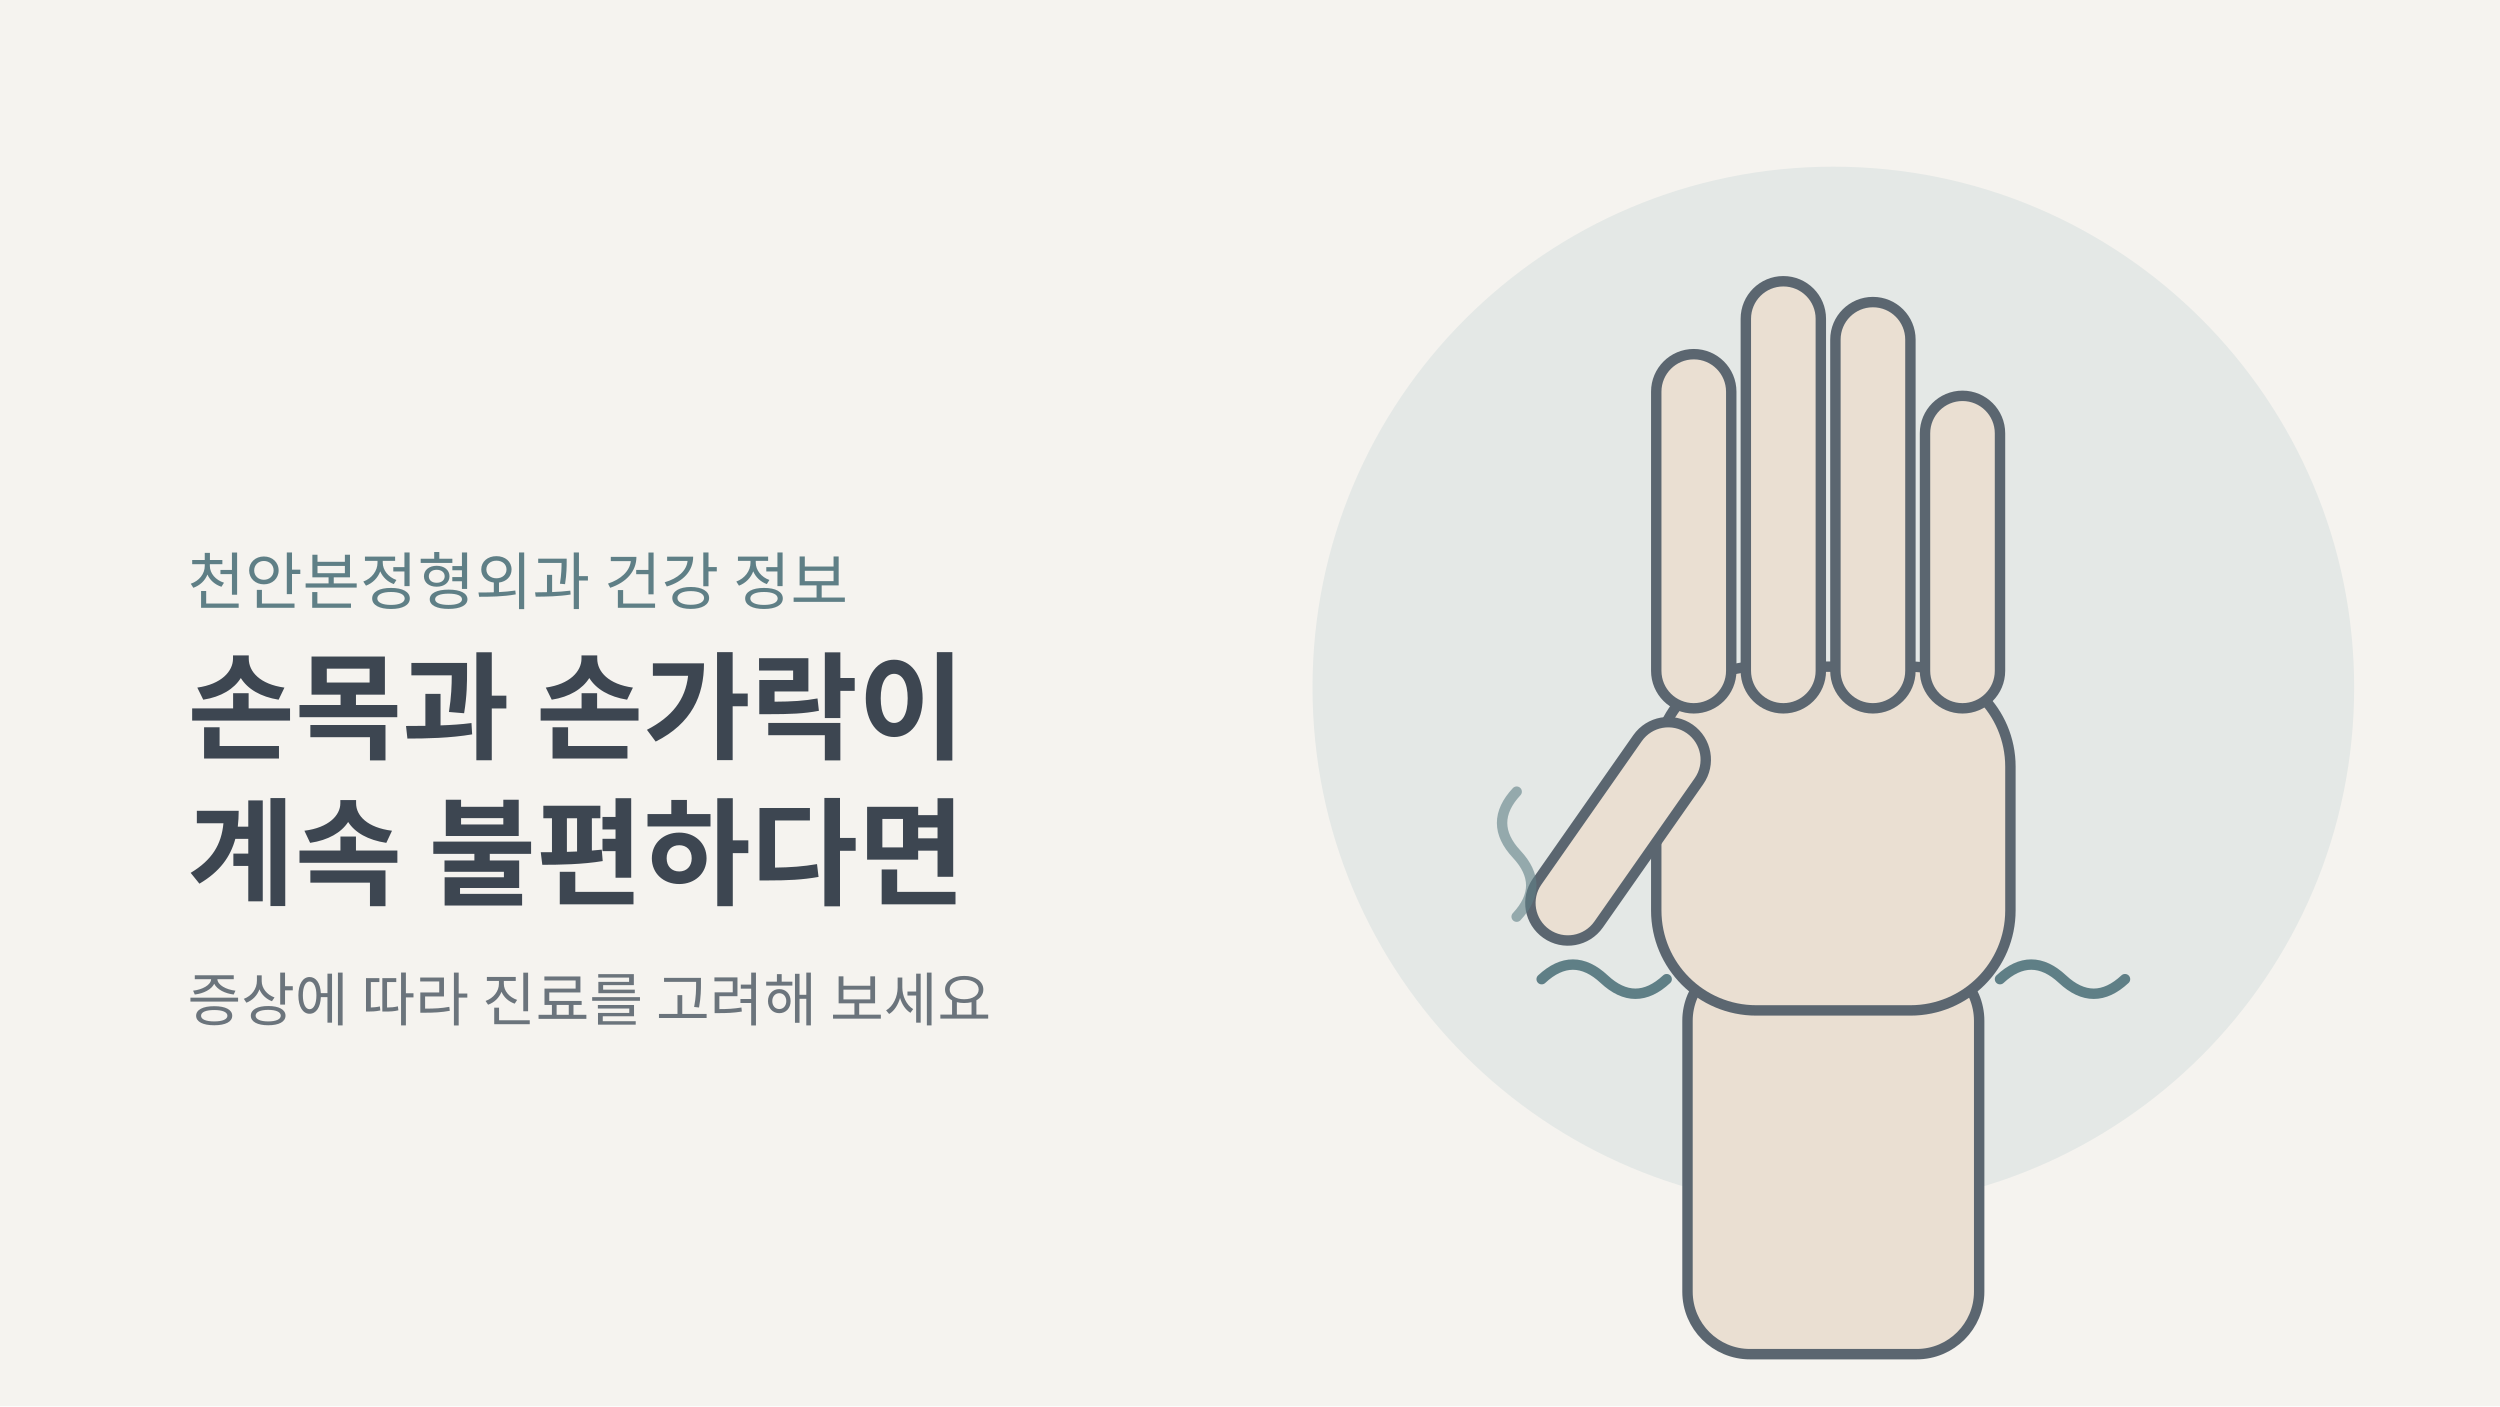
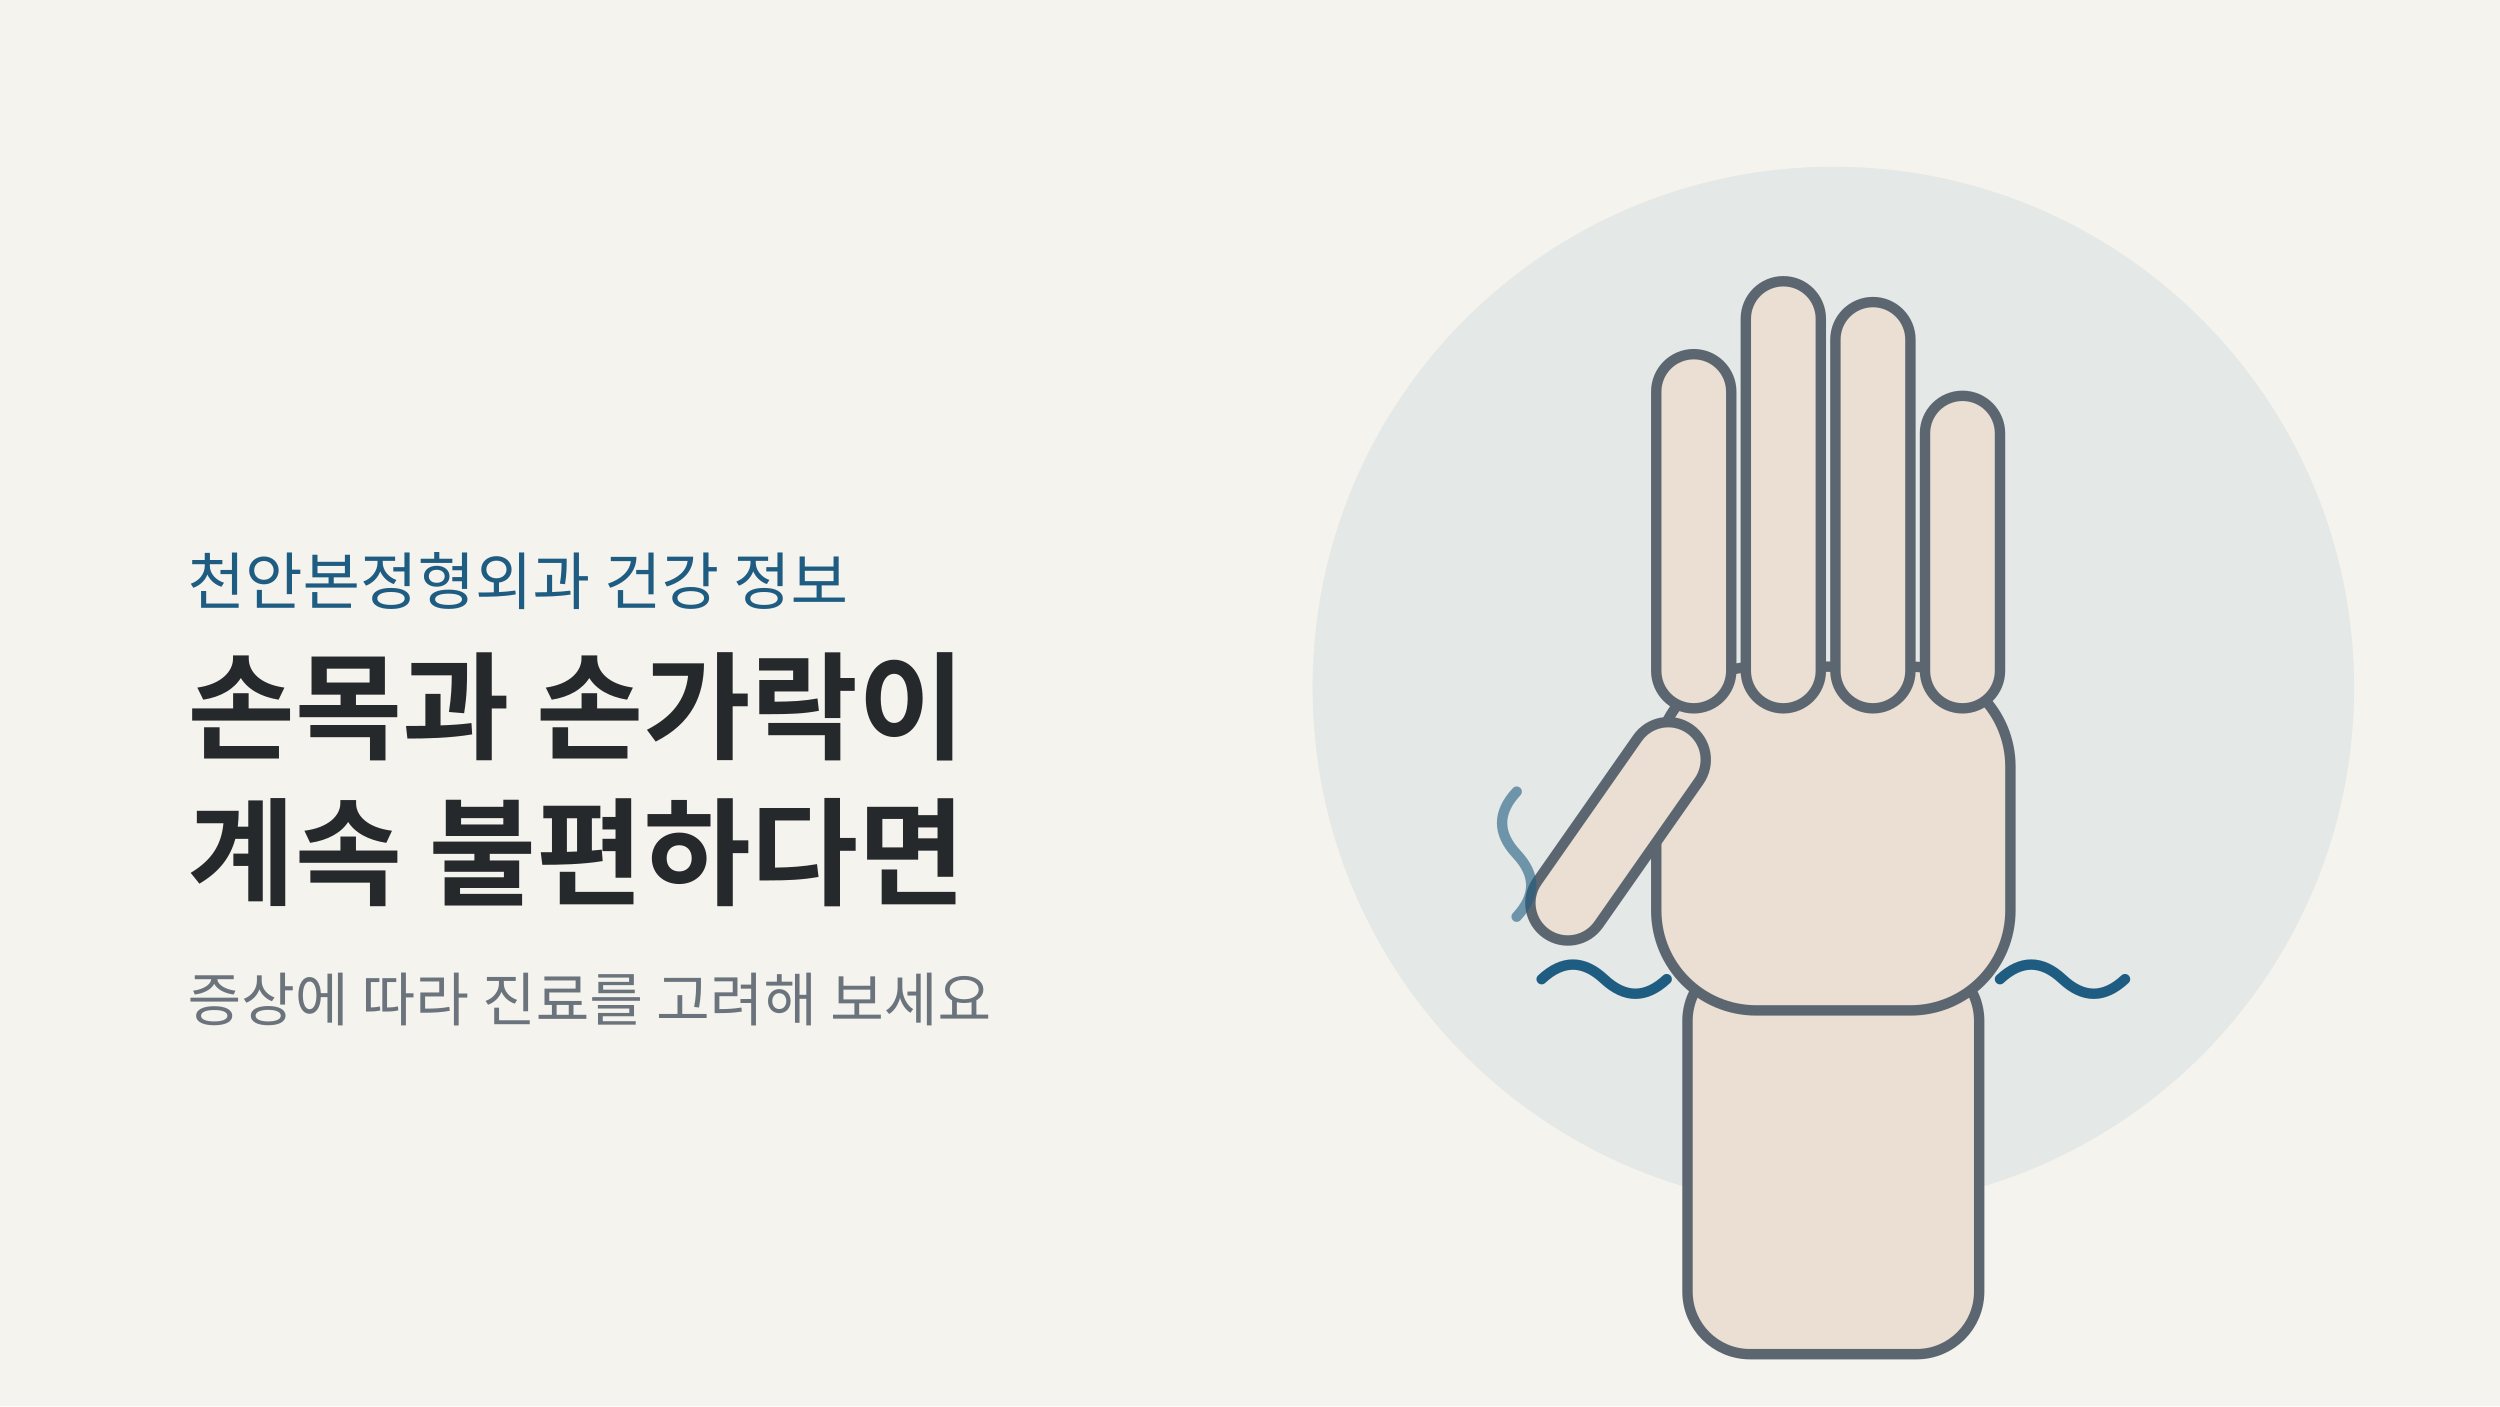
<svg xmlns="http://www.w3.org/2000/svg" width="1200" height="675" viewBox="0 0 1200 675" font-family="WenQuanYi Zen Hei, Noto Sans KR, sans-serif">
-   <rect width="1200" height="675" fill="#F5F3EF" />
+   <rect width="1200" height="675" fill="#F5F3EE" />
  <circle cx="880" cy="330" r="250" fill="#E4E8E6" />
  <g transform="translate(880 340)" fill="#EADFD2" stroke="#5B6670" stroke-width="5" stroke-linejoin="round" stroke-linecap="round">
    <rect x="-70" y="120" width="140" height="190" rx="30" />
    <rect x="-85" y="-20" width="170" height="165" rx="48" />
    <rect x="-85" y="-170" width="36" height="170" rx="18" />
    <rect x="-42" y="-205" width="36" height="205" rx="18" />
    <rect x="1" y="-195" width="36" height="195" rx="18" />
    <rect x="44" y="-150" width="36" height="150" rx="18" />
    <rect x="-150" y="-10" width="36" height="120" rx="18" transform="rotate(35 -132 100)" />
  </g>
-   <g fill="none" stroke="#5F7F86" stroke-width="5" stroke-linecap="round">
+   <g fill="none" stroke="#1F5C82" stroke-width="5" stroke-linecap="round">
    <path d="M740 470 q15 -14 30 0 t30 0" />
    <path d="M960 470 q15 -14 30 0 t30 0" />
    <path d="M728 380 q-14 15 0 30 t0 30" opacity=".6" />
  </g>
-   <text x="90" y="290" font-size="30" fill="#5F7F86">천안본정형외과 건강 정보</text>
-   <text x="90" y="360" font-size="56" font-weight="bold" fill="#3D4651">손목과 손가락이</text>
-   <text x="90" y="430" font-size="56" font-weight="bold" fill="#3D4651">계속 불편하다면</text>
+   <text x="90" y="290" font-size="30" fill="#1F5C82">천안본정형외과 건강 정보</text>
+   <text x="90" y="360" font-size="56" font-weight="bold" fill="#26292C">손목과 손가락이</text>
+   <text x="90" y="430" font-size="56" font-weight="bold" fill="#26292C">계속 불편하다면</text>
  <text x="90" y="490" font-size="28" fill="#6B747C">증상에 따라 진료를 고려해 보세요</text>
</svg>
